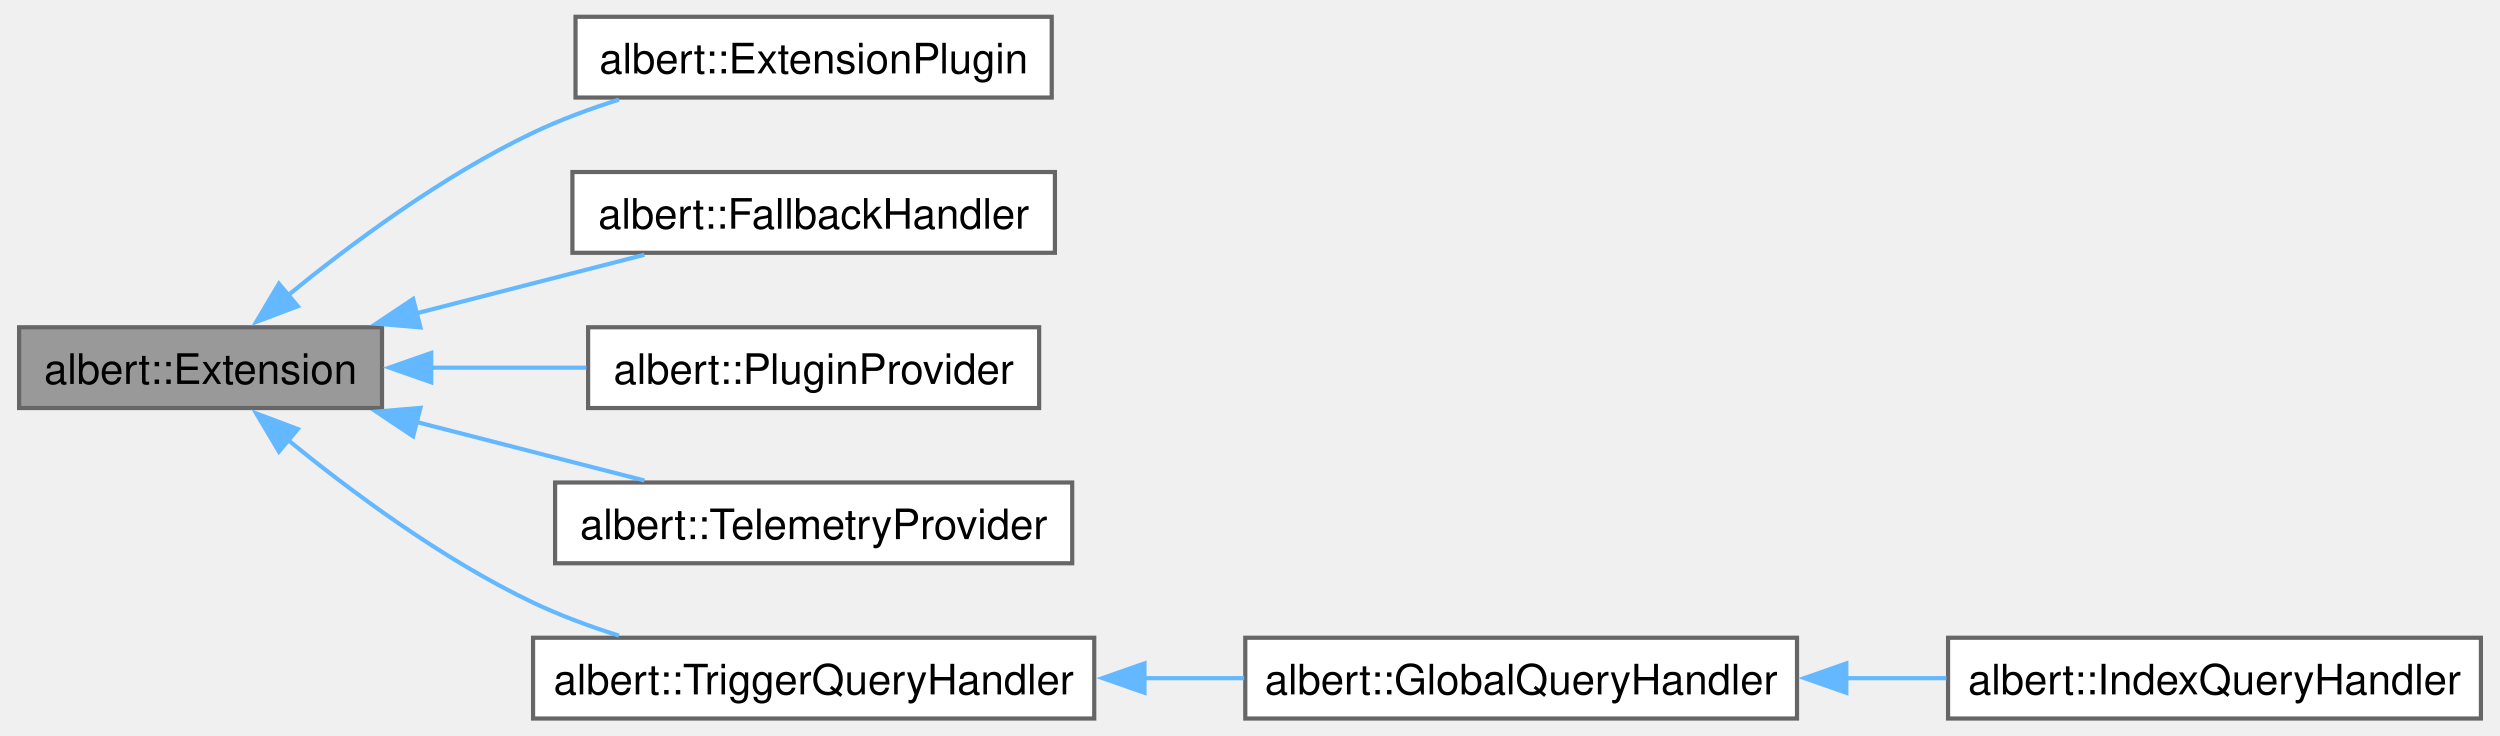
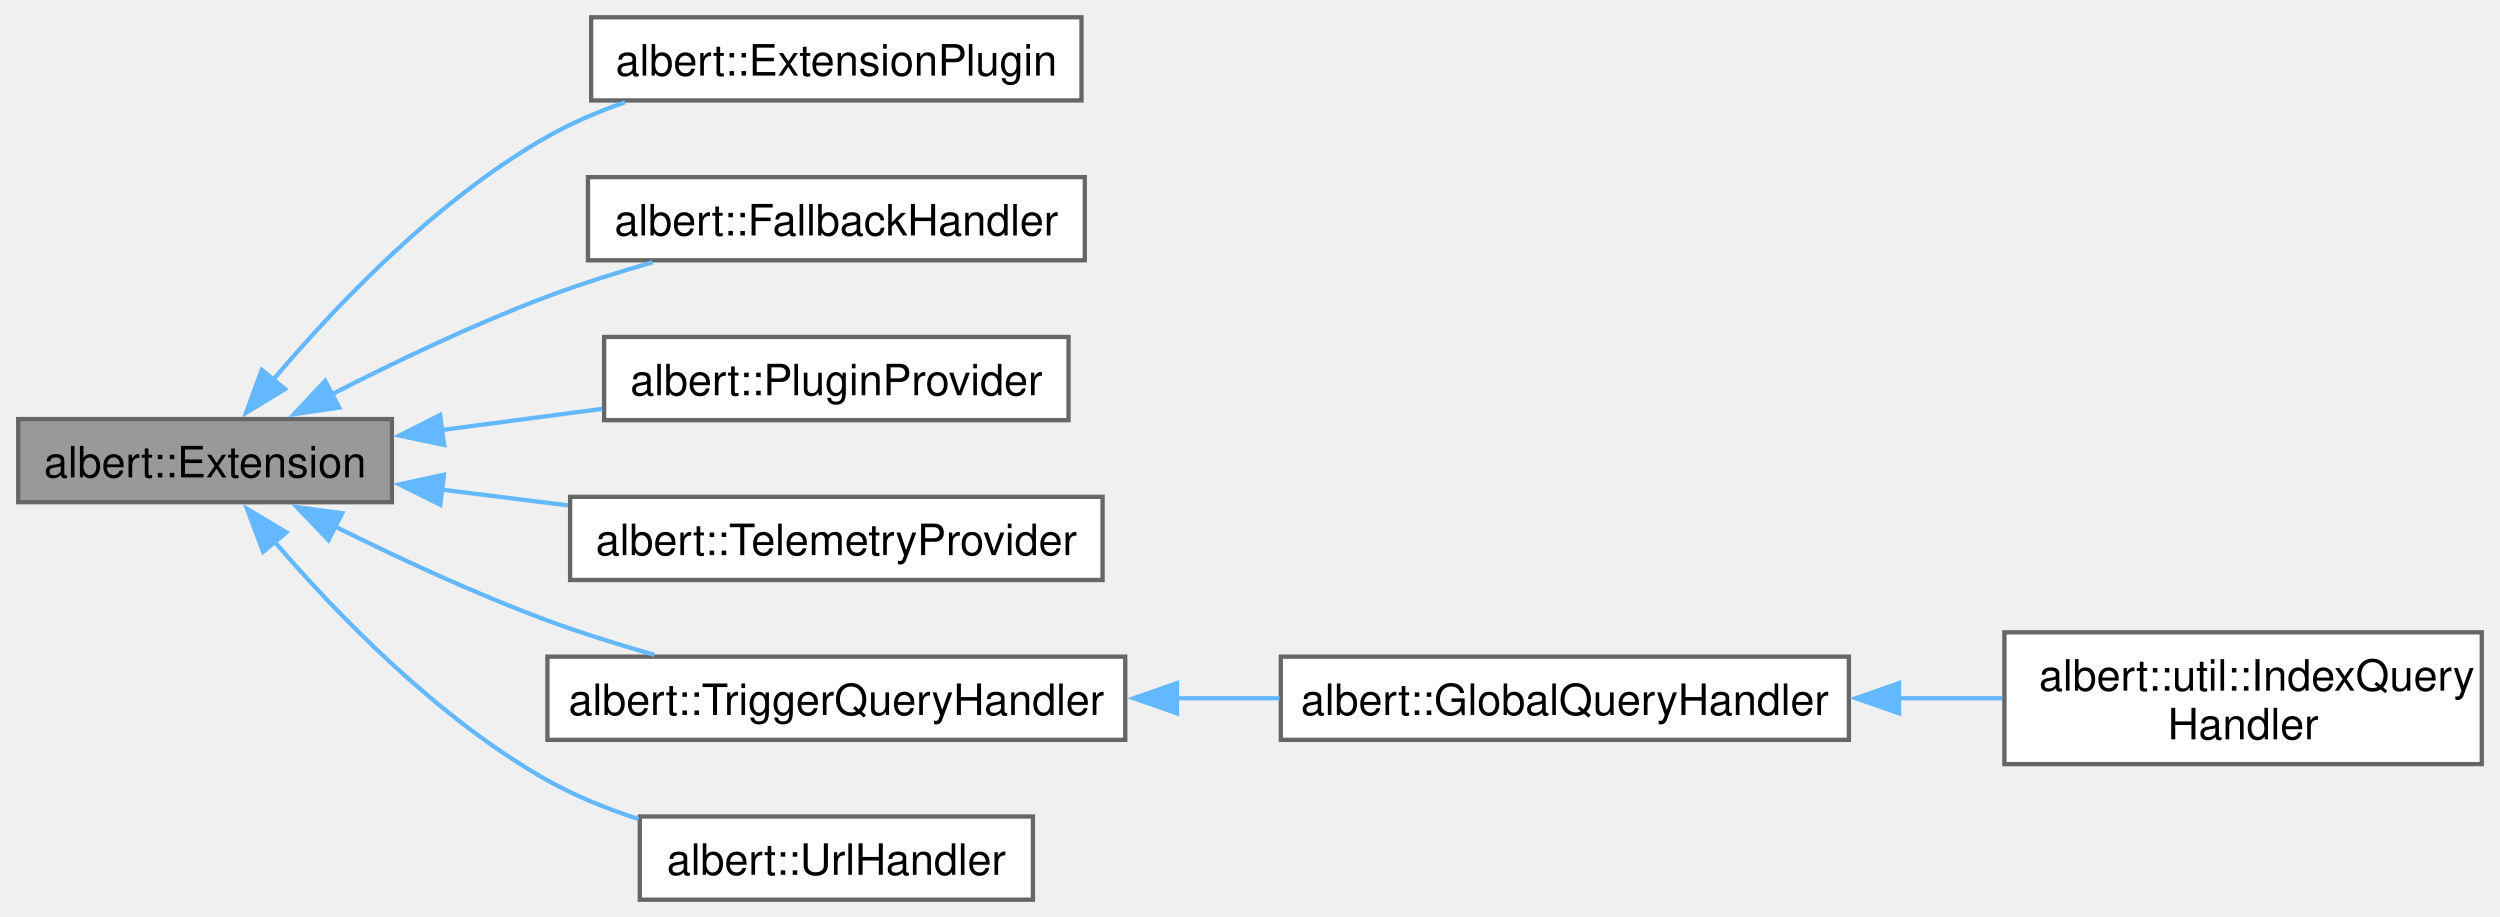
- <svg xmlns="http://www.w3.org/2000/svg" xmlns:xlink="http://www.w3.org/1999/xlink" width="595pt" height="175pt" viewBox="0.00 0.00 594.75 175.25">
-   <g id="graph0" class="graph" transform="scale(1 1) rotate(0) translate(4 171.25)">
+ <svg xmlns="http://www.w3.org/2000/svg" xmlns:xlink="http://www.w3.org/1999/xlink" width="578pt" height="212pt" viewBox="0.00 0.00 578.25 212.25">
+   <g id="graph0" class="graph" transform="scale(1 1) rotate(0) translate(4 208.25)">
    <g id="Node000001" class="node">
      <g id="a_Node000001">
        <a xlink:title="Abstract extension class.">
-           <polygon fill="#999999" stroke="#666666" points="86.5,-93.25 0,-93.25 0,-74 86.5,-74 86.5,-93.25" />
-           <text text-anchor="middle" x="43.25" y="-79.75" font-family="Helvetica,sans-Serif" font-size="10.00">albert::Extension</text>
+           <polygon fill="#999999" stroke="#666666" points="86.5,-111.25 0,-111.25 0,-92 86.5,-92 86.5,-111.25" />
+           <text text-anchor="middle" x="43.25" y="-97.75" font-family="Helvetica,sans-Serif" font-size="10.00">albert::Extension</text>
        </a>
      </g>
    </g>
    <g id="Node000002" class="node">
      <g id="a_Node000002">
        <a xlink:href="classalbert_1_1ExtensionPlugin.html" target="_top" xlink:title="Convenience base class for extension plugins.">
-           <polygon fill="white" stroke="#666666" points="246.12,-167.25 132.62,-167.25 132.62,-148 246.12,-148 246.12,-167.25" />
-           <text text-anchor="middle" x="189.38" y="-153.75" font-family="Helvetica,sans-Serif" font-size="10.00">albert::ExtensionPlugin</text>
+           <polygon fill="white" stroke="#666666" points="246.12,-204.25 132.62,-204.25 132.62,-185 246.12,-185 246.12,-204.25" />
+           <text text-anchor="middle" x="189.38" y="-190.75" font-family="Helvetica,sans-Serif" font-size="10.00">albert::ExtensionPlugin</text>
        </a>
      </g>
    </g>
    <g id="edge1_Node000001_Node000002" class="edge">
      <g id="a_edge1_Node000001_Node000002">
        <a xlink:title=" ">
-           <path fill="none" stroke="#63b8ff" d="M63.83,-100.66C78.96,-113.03 100.89,-129.35 122.5,-139.62 128.92,-142.68 135.96,-145.29 142.96,-147.5" />
-           <polygon fill="#63b8ff" stroke="#63b8ff" points="66.43,-98.27 56.52,-94.53 61.93,-103.63 66.43,-98.27" />
+           <path fill="none" stroke="#63b8ff" d="M58.79,-120.09C73.21,-137.17 96.81,-162.07 122.5,-176.62 128.07,-179.78 134.22,-182.41 140.46,-184.58" />
+           <polygon fill="#63b8ff" stroke="#63b8ff" points="61.77,-118.2 52.73,-112.68 56.36,-122.64 61.77,-118.2" />
        </a>
      </g>
    </g>
    <g id="Node000003" class="node">
      <g id="a_Node000003">
        <a xlink:href="classalbert_1_1FallbackHandler.html" target="_top" xlink:title="Abstract fallback provider.">
-           <polygon fill="white" stroke="#666666" points="246.88,-130.25 131.88,-130.25 131.88,-111 246.88,-111 246.88,-130.25" />
-           <text text-anchor="middle" x="189.38" y="-116.75" font-family="Helvetica,sans-Serif" font-size="10.00">albert::FallbackHandler</text>
+           <polygon fill="white" stroke="#666666" points="246.88,-167.25 131.88,-167.25 131.88,-148 246.88,-148 246.88,-167.25" />
+           <text text-anchor="middle" x="189.38" y="-153.75" font-family="Helvetica,sans-Serif" font-size="10.00">albert::FallbackHandler</text>
        </a>
      </g>
    </g>
    <g id="edge2_Node000001_Node000003" class="edge">
      <g id="a_edge2_Node000001_Node000003">
        <a xlink:title=" ">
-           <path fill="none" stroke="#63b8ff" d="M94.72,-96.58C112.53,-101.15 132.28,-106.23 149.04,-110.53" />
-           <polygon fill="#63b8ff" stroke="#63b8ff" points="95.66,-93.21 85.1,-94.11 93.91,-99.99 95.66,-93.21" />
+           <path fill="none" stroke="#63b8ff" d="M72.42,-116.88C87.07,-124.4 105.44,-133.21 122.5,-139.62 130.27,-142.54 138.71,-145.21 146.89,-147.55" />
+           <polygon fill="#63b8ff" stroke="#63b8ff" points="74.3,-113.91 63.82,-112.38 71.06,-120.11 74.3,-113.91" />
        </a>
      </g>
    </g>
    <g id="Node000004" class="node">
      <g id="a_Node000004">
        <a xlink:href="classalbert_1_1PluginProvider.html" target="_top" xlink:title="Plugin provider interface class.">
-           <polygon fill="white" stroke="#666666" points="243.12,-93.25 135.62,-93.25 135.62,-74 243.12,-74 243.12,-93.25" />
-           <text text-anchor="middle" x="189.38" y="-79.75" font-family="Helvetica,sans-Serif" font-size="10.00">albert::PluginProvider</text>
+           <polygon fill="white" stroke="#666666" points="243.12,-130.25 135.62,-130.25 135.62,-111 243.12,-111 243.12,-130.25" />
+           <text text-anchor="middle" x="189.38" y="-116.75" font-family="Helvetica,sans-Serif" font-size="10.00">albert::PluginProvider</text>
        </a>
      </g>
    </g>
    <g id="edge3_Node000001_Node000004" class="edge">
      <g id="a_edge3_Node000001_Node000004">
        <a xlink:title=" ">
-           <path fill="none" stroke="#63b8ff" d="M98.08,-83.62C110.22,-83.62 123.1,-83.62 135.21,-83.62" />
-           <polygon fill="#63b8ff" stroke="#63b8ff" points="98.23,-80.13 88.23,-83.63 98.23,-87.13 98.23,-80.13" />
+           <path fill="none" stroke="#63b8ff" d="M98.08,-108.72C110.22,-110.32 123.1,-112.02 135.21,-113.62" />
+           <polygon fill="#63b8ff" stroke="#63b8ff" points="98.58,-105.26 88.21,-107.42 97.67,-112.2 98.58,-105.26" />
        </a>
      </g>
    </g>
    <g id="Node000005" class="node">
      <g id="a_Node000005">
        <a xlink:href="classalbert_1_1TelemetryProvider.html" target="_top" xlink:title=" ">
-           <polygon fill="white" stroke="#666666" points="251,-56.25 127.75,-56.25 127.75,-37 251,-37 251,-56.25" />
-           <text text-anchor="middle" x="189.38" y="-42.75" font-family="Helvetica,sans-Serif" font-size="10.00">albert::TelemetryProvider</text>
+           <polygon fill="white" stroke="#666666" points="251,-93.25 127.75,-93.25 127.75,-74 251,-74 251,-93.25" />
+           <text text-anchor="middle" x="189.38" y="-79.75" font-family="Helvetica,sans-Serif" font-size="10.00">albert::TelemetryProvider</text>
        </a>
      </g>
    </g>
    <g id="edge4_Node000001_Node000005" class="edge">
      <g id="a_edge4_Node000001_Node000005">
        <a xlink:title=" ">
-           <path fill="none" stroke="#63b8ff" d="M94.72,-70.67C112.53,-66.1 132.28,-61.02 149.04,-56.72" />
-           <polygon fill="#63b8ff" stroke="#63b8ff" points="93.91,-67.26 85.1,-73.14 95.66,-74.04 93.91,-67.26" />
+           <path fill="none" stroke="#63b8ff" d="M98.05,-94.91C107.58,-93.72 117.55,-92.47 127.26,-91.26" />
+           <polygon fill="#63b8ff" stroke="#63b8ff" points="97.7,-91.42 88.21,-96.13 98.57,-98.37 97.7,-91.42" />
        </a>
      </g>
    </g>
    <g id="Node000006" class="node">
      <g id="a_Node000006">
        <a xlink:href="classalbert_1_1TriggerQueryHandler.html" target="_top" xlink:title="Abstract trigger query handler.">
-           <polygon fill="white" stroke="#666666" points="256.25,-19.25 122.5,-19.25 122.5,0 256.25,0 256.25,-19.25" />
-           <text text-anchor="middle" x="189.38" y="-5.75" font-family="Helvetica,sans-Serif" font-size="10.00">albert::TriggerQueryHandler</text>
+           <polygon fill="white" stroke="#666666" points="256.25,-56.25 122.5,-56.25 122.5,-37 256.25,-37 256.25,-56.25" />
+           <text text-anchor="middle" x="189.38" y="-42.75" font-family="Helvetica,sans-Serif" font-size="10.00">albert::TriggerQueryHandler</text>
        </a>
      </g>
    </g>
    <g id="edge5_Node000001_Node000006" class="edge">
      <g id="a_edge5_Node000001_Node000006">
        <a xlink:title=" ">
-           <path fill="none" stroke="#63b8ff" d="M63.83,-66.59C78.96,-54.22 100.89,-37.9 122.5,-27.62 128.92,-24.57 135.96,-21.96 142.96,-19.75" />
-           <polygon fill="#63b8ff" stroke="#63b8ff" points="61.93,-63.62 56.52,-72.72 66.43,-68.98 61.93,-63.62" />
+           <path fill="none" stroke="#63b8ff" d="M73.05,-86.52C87.61,-79.27 105.71,-70.83 122.5,-64.62 130.4,-61.71 138.98,-59.02 147.26,-56.67" />
+           <polygon fill="#63b8ff" stroke="#63b8ff" points="71.83,-83.22 64.49,-90.86 74.99,-89.46 71.83,-83.22" />
+         </a>
+       </g>
+     </g>
+     <g id="Node000009" class="node">
+       <g id="a_Node000009">
+         <a xlink:href="classalbert_1_1UrlHandler.html" target="_top" xlink:title=" ">
+           <polygon fill="white" stroke="#666666" points="234.88,-19.25 143.88,-19.25 143.88,0 234.88,0 234.88,-19.25" />
+           <text text-anchor="middle" x="189.38" y="-5.75" font-family="Helvetica,sans-Serif" font-size="10.00">albert::UrlHandler</text>
+         </a>
+       </g>
+     </g>
+     <g id="edge8_Node000001_Node000009" class="edge">
+       <g id="a_edge8_Node000001_Node000009">
+         <a xlink:title=" ">
+           <path fill="none" stroke="#63b8ff" d="M59.08,-83.15C73.55,-66.3 97.06,-41.93 122.5,-27.62 129.01,-23.96 136.31,-21.02 143.61,-18.65" />
+           <polygon fill="#63b8ff" stroke="#63b8ff" points="56.7,-80.53 52.98,-90.46 62.07,-85.02 56.7,-80.53" />
        </a>
      </g>
    </g>
    <g id="Node000007" class="node">
      <g id="a_Node000007">
        <a xlink:href="classalbert_1_1GlobalQueryHandler.html" target="_top" xlink:title="Abstract global query handler.">
-           <polygon fill="white" stroke="#666666" points="423.75,-19.25 292.25,-19.25 292.25,0 423.75,0 423.75,-19.25" />
-           <text text-anchor="middle" x="358" y="-5.75" font-family="Helvetica,sans-Serif" font-size="10.00">albert::GlobalQueryHandler</text>
+           <polygon fill="white" stroke="#666666" points="423.75,-56.25 292.25,-56.25 292.25,-37 423.75,-37 423.75,-56.25" />
+           <text text-anchor="middle" x="358" y="-42.75" font-family="Helvetica,sans-Serif" font-size="10.00">albert::GlobalQueryHandler</text>
        </a>
      </g>
    </g>
    <g id="edge6_Node000006_Node000007" class="edge">
      <g id="a_edge6_Node000006_Node000007">
        <a xlink:title=" ">
-           <path fill="none" stroke="#63b8ff" d="M267.98,-9.62C276.01,-9.62 284.11,-9.62 291.98,-9.62" />
-           <polygon fill="#63b8ff" stroke="#63b8ff" points="268.22,-6.13 258.22,-9.63 268.22,-13.13 268.22,-6.13" />
+           <path fill="none" stroke="#63b8ff" d="M267.98,-46.62C276.01,-46.62 284.11,-46.62 291.98,-46.62" />
+           <polygon fill="#63b8ff" stroke="#63b8ff" points="268.22,-43.13 258.22,-46.63 268.22,-50.13 268.22,-43.13" />
        </a>
      </g>
    </g>
    <g id="Node000008" class="node">
      <g id="a_Node000008">
-         <a xlink:href="classalbert_1_1IndexQueryHandler.html" target="_top" xlink:title="Index query handler class.">
-           <polygon fill="white" stroke="#666666" points="586.75,-19.25 459.75,-19.25 459.75,0 586.75,0 586.75,-19.25" />
-           <text text-anchor="middle" x="523.25" y="-5.75" font-family="Helvetica,sans-Serif" font-size="10.00">albert::IndexQueryHandler</text>
+         <a xlink:href="classalbert_1_1util_1_1IndexQueryHandler.html" target="_top" xlink:title="Index query handler class.">
+           <polygon fill="white" stroke="#666666" points="570.25,-61.88 459.75,-61.88 459.75,-31.38 570.25,-31.38 570.25,-61.88" />
+           <text text-anchor="start" x="467.75" y="-48.38" font-family="Helvetica,sans-Serif" font-size="10.00">albert::util::IndexQuery</text>
+           <text text-anchor="middle" x="515" y="-37.12" font-family="Helvetica,sans-Serif" font-size="10.00">Handler</text>
        </a>
      </g>
    </g>
    <g id="edge7_Node000007_Node000008" class="edge">
      <g id="a_edge7_Node000007_Node000008">
        <a xlink:title=" ">
-           <path fill="none" stroke="#63b8ff" d="M435.3,-9.62C443.35,-9.62 451.47,-9.62 459.35,-9.62" />
-           <polygon fill="#63b8ff" stroke="#63b8ff" points="435.5,-6.13 425.5,-9.63 435.5,-13.13 435.5,-6.13" />
+           <path fill="none" stroke="#63b8ff" d="M435.24,-46.62C443.34,-46.62 451.47,-46.62 459.25,-46.62" />
+           <polygon fill="#63b8ff" stroke="#63b8ff" points="435.35,-43.13 425.35,-46.63 435.35,-50.13 435.35,-43.13" />
        </a>
      </g>
    </g>
  </g>
</svg>
